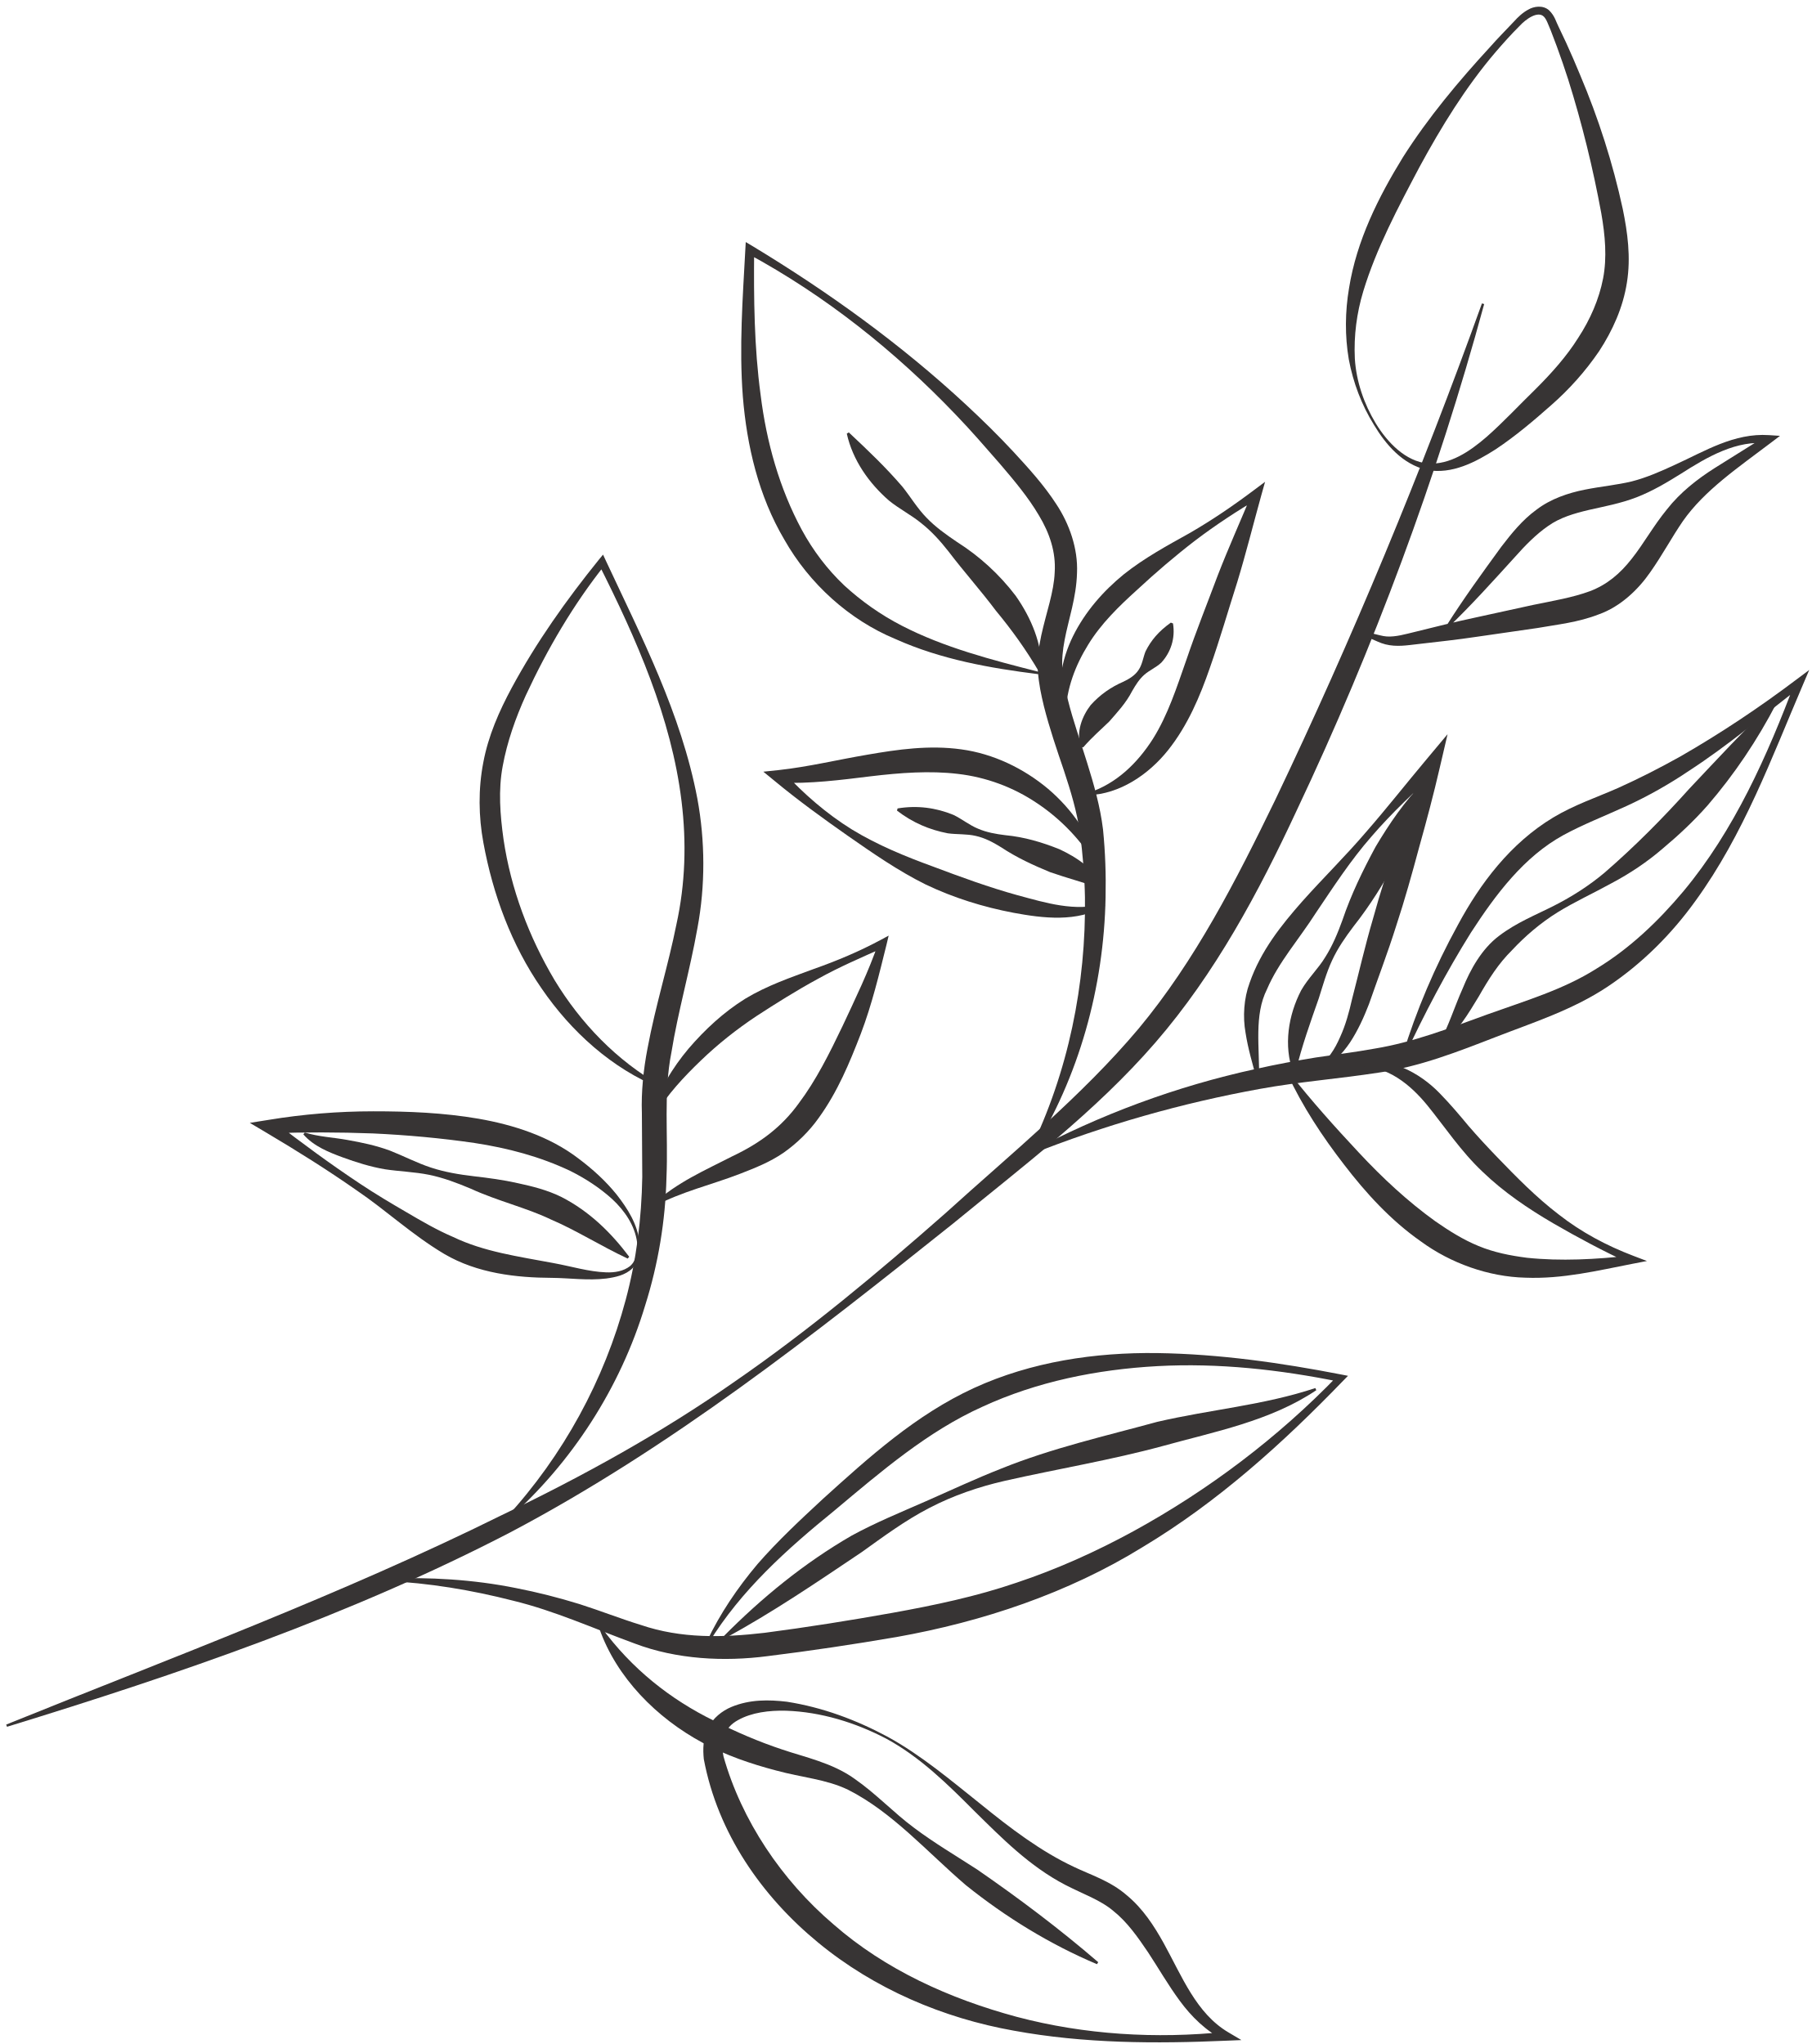
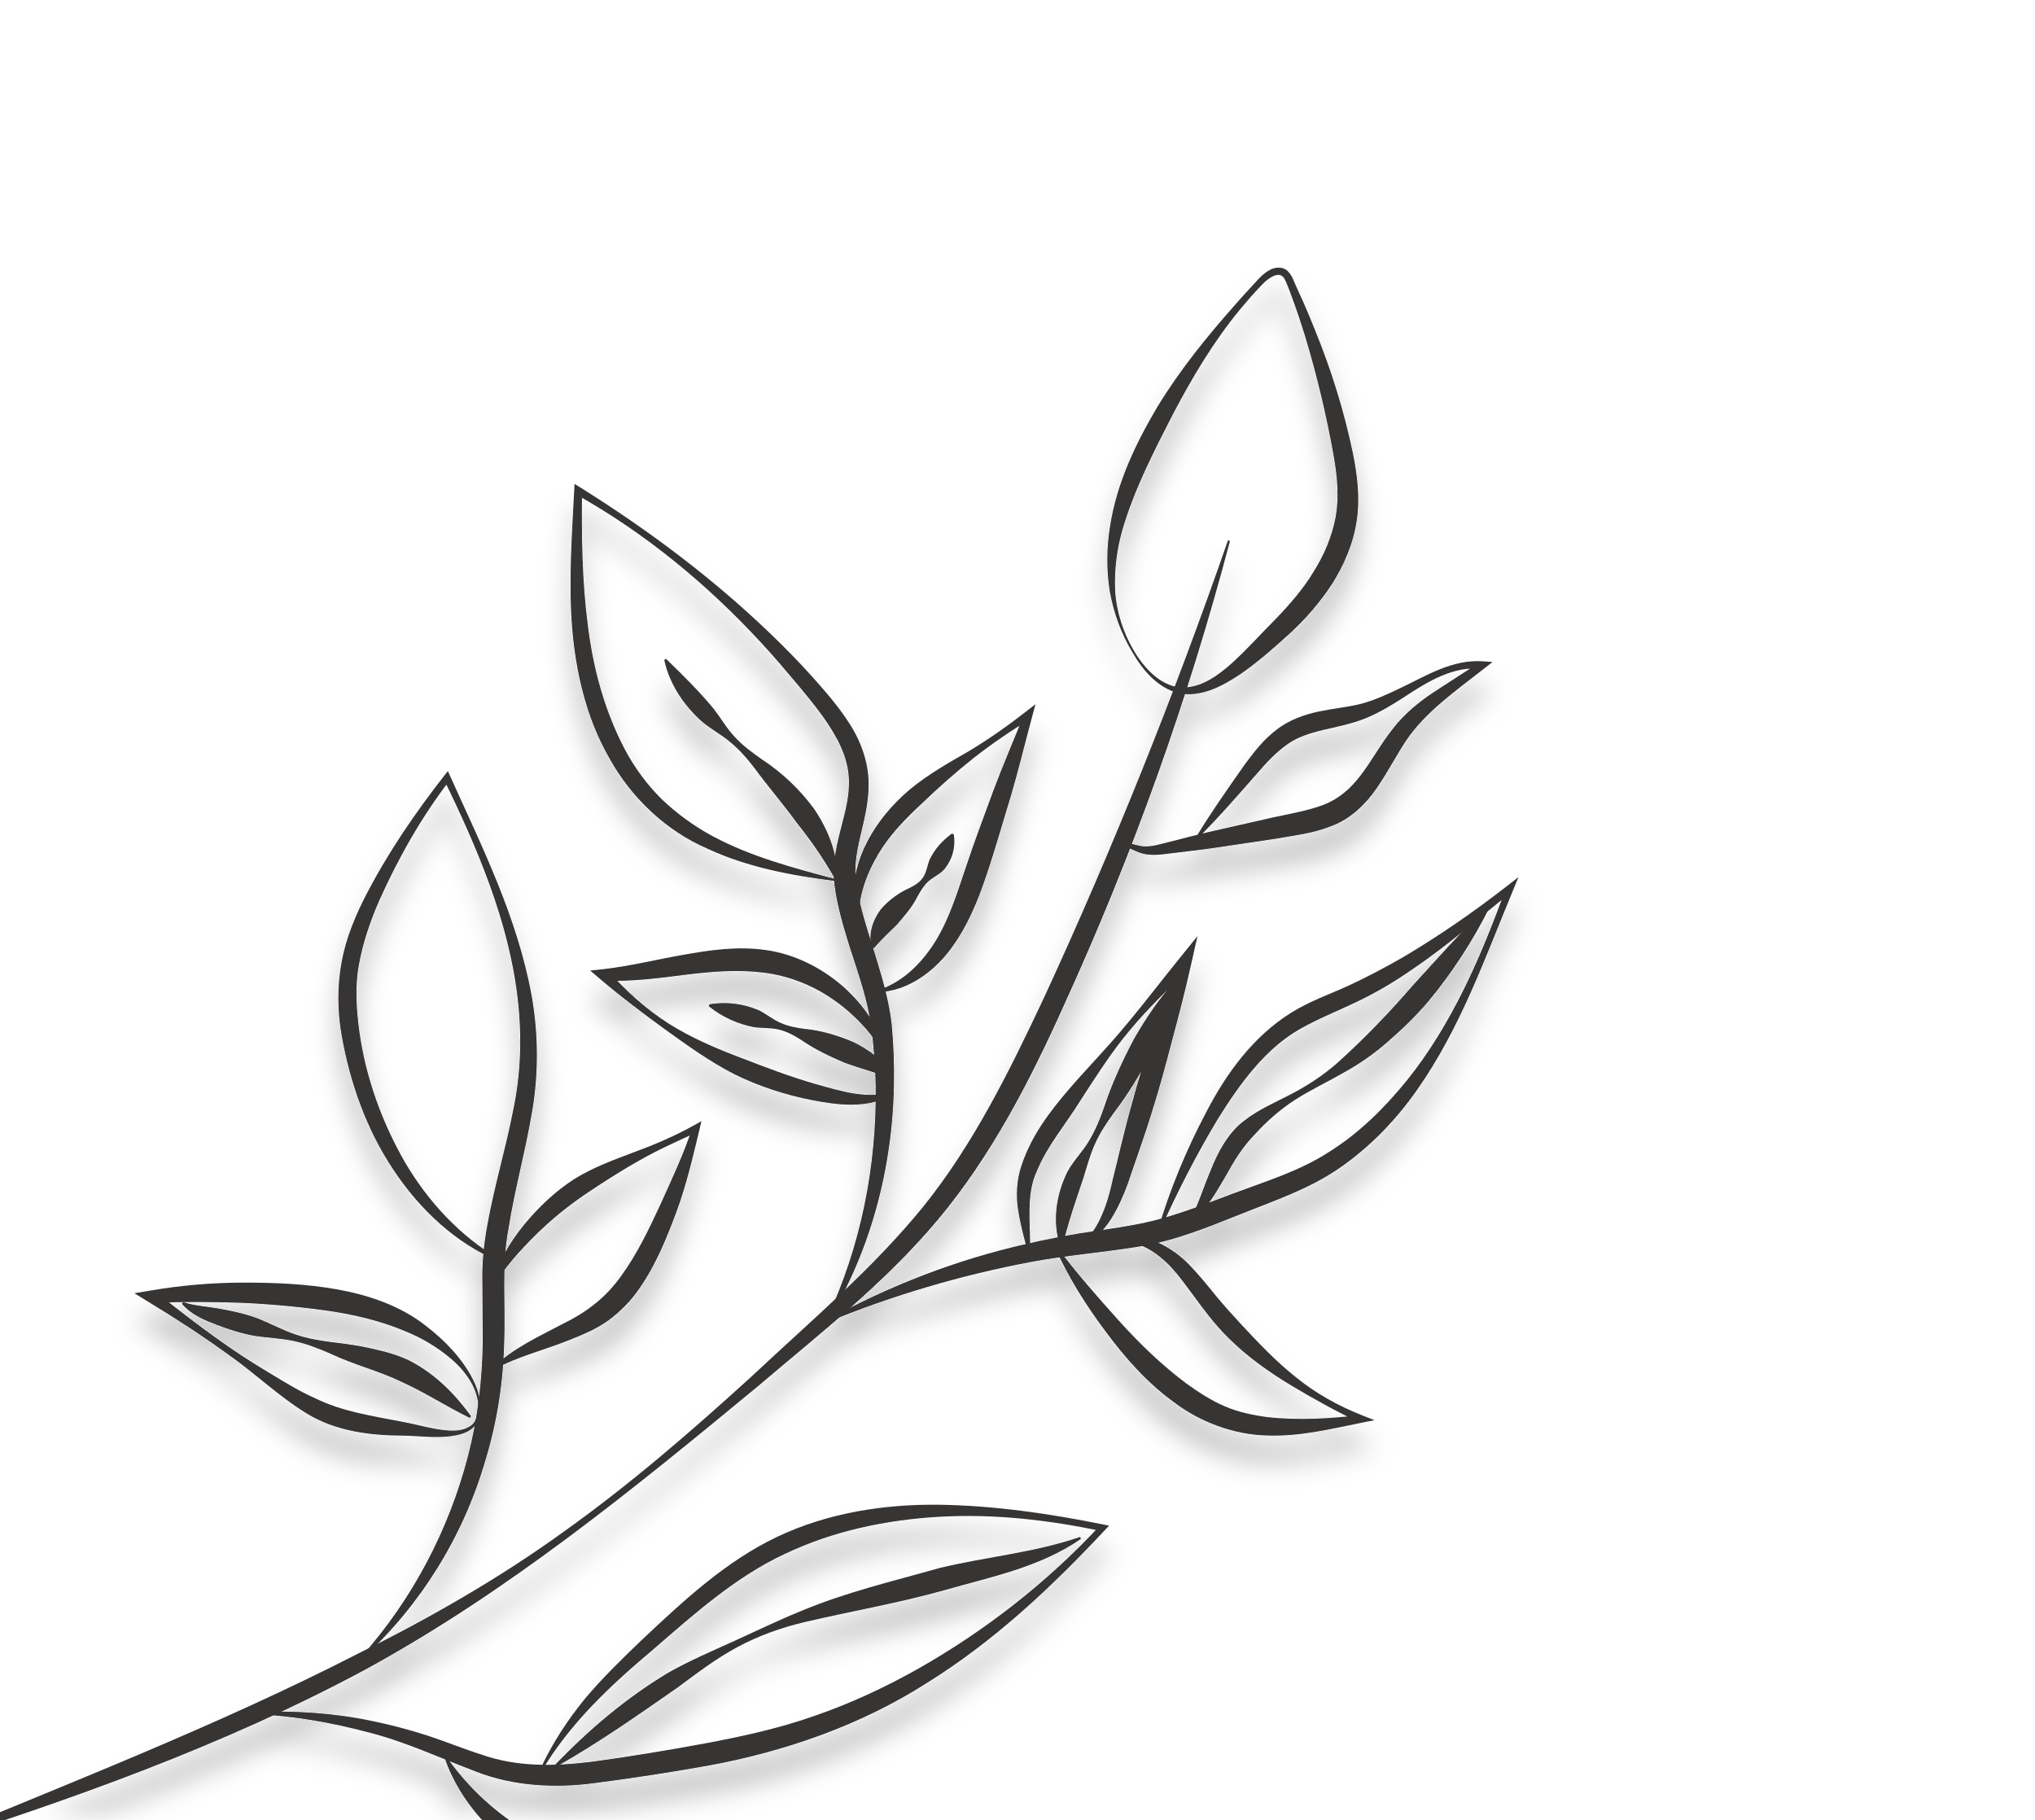
- <svg xmlns="http://www.w3.org/2000/svg" width="210" height="237" viewBox="0 0 210 237" fill="none">
-   <path d="M0.812 200.219C20.718 194.106 40.58 187.323 59.19 177.662C77.773 167.848 94.239 154.841 110.527 141.844C118.57 135.233 126.969 128.939 133.942 120.895C140.913 112.841 145.931 103.432 150.334 93.972C159.28 75.067 166.592 55.396 172.069 35.257L171.811 35.18C164.751 54.801 156.791 74.022 147.83 92.785C143.301 102.103 138.578 111.369 132.014 119.259C125.419 127.097 117.281 133.715 109.566 140.712C101.756 147.586 93.756 154.278 85.186 160.188C76.657 166.167 67.53 171.181 58.177 175.676C39.583 184.884 20.06 192.135 0.719 199.962L0.812 200.219Z" fill="#373434" />
-   <path d="M159.286 49.252C160.656 51.536 162.573 53.816 165.423 54.49C168.34 55.043 171.115 53.558 173.397 52.1C175.714 50.559 177.795 48.787 179.82 46.998C181.908 45.17 183.793 43.072 185.392 40.725C186.94 38.359 188.173 35.662 188.621 32.747C189.09 29.828 188.692 26.935 188.14 24.245C186.982 18.891 185.312 13.698 183.192 8.687C182.675 7.436 182.135 6.182 181.574 4.956L180.704 3.116C180.392 2.519 180.27 1.856 179.6 1.199C178.871 0.547 177.8 0.749 177.189 1.11C176.525 1.463 175.987 1.983 175.534 2.485C174.612 3.472 173.651 4.423 172.755 5.447C169.09 9.433 165.58 13.62 162.646 18.24C159.808 22.86 157.288 27.877 156.403 33.407C155.94 36.136 155.913 38.957 156.374 41.668C156.881 44.362 157.855 46.95 159.286 49.252ZM159.516 49.114C158.133 46.829 157.239 44.228 157.075 41.585C156.946 38.933 157.292 36.293 158.05 33.784C159.574 28.768 162.084 24.069 164.57 19.366C167.099 14.704 169.922 10.099 173.406 6.024C174.28 5.01 175.173 4.008 176.119 3.065C176.95 2.151 178.293 1.263 178.968 1.91C179.288 2.196 179.519 2.908 179.785 3.519L180.494 5.391C180.954 6.658 181.398 7.919 181.803 9.195C183.413 14.305 184.687 19.508 185.645 24.718C186.101 27.31 186.321 29.869 185.858 32.279C185.387 34.702 184.375 37.025 182.987 39.151C181.638 41.309 179.893 43.256 178.043 45.104C176.114 46.981 174.292 48.952 172.33 50.675C170.382 52.352 168.102 53.916 165.537 53.741C162.958 53.489 160.886 51.343 159.516 49.114Z" fill="#373434" />
-   <path d="M167.857 72.792C170.577 70.184 173.085 67.388 175.602 64.62C176.826 63.24 178.089 61.95 179.487 60.985C180.852 60.015 182.468 59.538 184.224 59.123C185.989 58.721 187.886 58.376 189.749 57.658C191.6 56.936 193.257 55.941 194.848 54.952C197.959 52.96 201.366 50.981 204.993 51.415L204.761 50.537L198.785 54.277C196.784 55.55 194.808 57.084 193.26 59.059C191.702 60.957 190.564 63.039 189.189 64.772C187.816 66.536 186.28 67.812 184.322 68.55C182.363 69.275 180.08 69.662 177.761 70.136L170.892 71.638C168.609 72.121 166.329 72.706 164.053 73.264C162.9 73.54 161.836 73.861 160.781 73.8C160.268 73.77 159.71 73.577 159.11 73.45C158.537 73.316 157.763 73.287 157.255 73.733L157.404 73.958C158.424 73.494 159.371 74.41 160.624 74.713C161.908 75.037 163.168 74.82 164.314 74.69C166.646 74.422 168.981 74.171 171.293 73.822L178.25 72.817C180.536 72.41 182.936 72.181 185.361 71.233C187.852 70.354 189.932 68.362 191.314 66.361C192.743 64.34 193.835 62.272 195.098 60.438C197.604 56.843 201.596 54.157 205.31 51.337L206.366 50.535L205.082 50.452C201.042 50.182 197.61 52.337 194.255 53.861C192.565 54.65 190.869 55.39 189.164 55.823C187.449 56.235 185.621 56.397 183.72 56.779C181.843 57.154 179.795 57.829 178.134 59.098C176.467 60.312 175.231 61.874 174.076 63.369C171.861 66.41 169.662 69.429 167.645 72.627L167.857 72.792Z" fill="#373434" />
-   <path d="M120.423 77.897C114.954 76.504 109.461 75.084 104.545 72.544C102.096 71.281 99.852 69.696 97.865 67.867C95.901 66.001 94.252 63.822 92.955 61.43C90.371 56.63 88.862 51.283 88.181 45.771C87.435 40.257 87.378 34.608 87.435 28.967L86.668 29.401C95.668 34.26 103.779 40.726 110.819 48.097C112.582 49.925 114.248 51.855 115.926 53.777C117.581 55.715 119.212 57.654 120.439 59.744C121.703 61.833 122.427 64.037 122.278 66.344C122.19 68.667 121.302 71.008 120.724 73.66C120.433 74.979 120.25 76.398 120.334 77.854C120.437 79.313 120.711 80.574 121.026 81.882C121.678 84.467 122.529 86.933 123.343 89.33C124.143 91.748 124.863 94.132 125.199 96.537C125.53 98.982 125.739 101.526 125.785 104.041C125.923 114.113 123.864 124.292 119.358 133.514L119.595 133.642C125.084 124.906 127.981 114.493 128.177 104.042C128.232 101.416 128.144 98.835 127.882 96.185C127.554 93.495 126.815 90.936 126.043 88.46C125.281 85.986 124.413 83.592 123.82 81.195C123.514 80.018 123.277 78.761 123.175 77.653C123.084 76.546 123.203 75.393 123.429 74.204C123.873 71.833 124.79 69.282 124.864 66.444C124.995 63.583 123.957 60.721 122.485 58.488C121.007 56.203 119.235 54.276 117.489 52.379C115.724 50.476 113.871 48.666 111.98 46.909C104.394 39.867 96.003 33.828 87.184 28.497L86.459 28.067L86.411 28.931C86.109 34.571 85.683 40.249 86.122 45.982C86.586 51.688 87.944 57.518 90.938 62.575C93.824 67.671 98.446 71.87 103.801 74.09C109.096 76.468 114.77 77.464 120.365 78.168L120.423 77.897Z" fill="#373434" />
-   <path d="M123.545 82.816C123.628 79.83 124.695 77.109 126.17 74.73C127.649 72.322 129.693 70.324 131.837 68.388C133.958 66.418 136.227 64.469 138.581 62.661C140.95 60.865 143.44 59.232 145.993 57.73L145.202 57.087C143.866 60.3 142.438 63.474 141.184 66.709C139.969 69.96 138.674 73.179 137.559 76.467C136.42 79.711 135.402 82.915 133.647 85.7C131.899 88.431 129.456 90.88 126.145 91.941L126.184 92.198C129.799 92.083 133.161 89.82 135.424 86.979C137.724 84.086 139.142 80.693 140.277 77.408C141.43 74.135 142.389 70.794 143.445 67.488C144.455 64.174 145.298 60.787 146.227 57.439L146.669 55.866L145.422 56.797C143.028 58.6 140.566 60.278 137.979 61.779C135.353 63.244 132.705 64.671 130.291 66.59C127.924 68.516 125.807 70.921 124.405 73.755C123.018 76.557 122.443 79.876 123.273 82.839L123.545 82.816Z" fill="#373434" />
-   <path d="M127.998 104.796C124.607 105.726 121.289 104.696 117.971 103.801C114.648 102.882 111.433 101.703 108.213 100.492C104.987 99.315 101.741 97.992 98.774 96.181C95.813 94.347 93.169 92.034 90.813 89.488L90.329 90.75C93.928 90.898 97.486 90.436 100.943 90.011C104.392 89.598 107.792 89.345 111.052 89.732C114.294 90.106 117.458 91.258 120.224 93.126C123.016 94.981 125.417 97.492 127.212 100.51L127.457 100.405C126.459 96.966 124.312 93.841 121.495 91.453C118.681 89.099 115.166 87.389 111.436 86.886C107.705 86.369 104.052 86.903 100.57 87.505C97.079 88.096 93.717 88.915 90.287 89.289L88.5 89.477L89.807 90.548C92.551 92.821 95.405 94.885 98.289 96.909C101.187 98.925 104.113 100.968 107.322 102.558C110.548 104.099 113.992 105.171 117.498 105.836C120.885 106.465 124.922 106.983 128.11 105.042L127.998 104.796Z" fill="#373434" />
-   <path d="M98.174 50.278C98.862 53.378 100.767 56.041 103.06 58.038C104.261 59.013 105.662 59.717 106.824 60.676C108.013 61.615 109.014 62.73 109.953 63.923C111.787 66.335 113.737 68.505 115.457 70.806C117.294 73.025 118.935 75.292 120.499 77.962L120.763 77.893C120.873 74.721 119.539 71.616 117.747 69.071C115.852 66.579 113.543 64.482 110.953 62.842C109.691 61.987 108.453 61.112 107.414 60.024C106.363 58.954 105.568 57.62 104.648 56.463C102.72 54.211 100.681 52.27 98.407 50.137L98.174 50.278Z" fill="#373434" />
-   <path d="M135.742 72.192C134.312 73.214 133.436 74.261 132.803 75.543C132.536 76.22 132.43 77.062 132.005 77.676C131.603 78.3 130.953 78.696 130.257 79.035C128.822 79.655 127.556 80.523 126.452 81.75C125.471 83.014 124.711 84.897 125.32 86.609L125.583 86.653C126.704 85.377 127.618 84.62 128.608 83.653C129.494 82.63 130.527 81.55 131.267 80.112C131.669 79.414 132.08 78.757 132.661 78.243C133.231 77.73 134.057 77.386 134.641 76.828C135.718 75.651 136.281 74.04 135.994 72.288L135.742 72.192Z" fill="#373434" />
-   <path d="M103.995 93.991C105.847 95.417 107.795 96.217 109.884 96.622C110.948 96.769 112.089 96.676 113.125 96.924C114.177 97.155 115.127 97.66 116.057 98.234C117.874 99.441 119.801 100.323 121.75 101.127C123.747 101.825 125.592 102.294 127.729 103.056L127.906 102.859C126.874 100.718 124.765 99.376 122.832 98.469C120.819 97.66 118.75 97.044 116.546 96.838C115.45 96.703 114.382 96.514 113.4 96.089C112.402 95.689 111.509 94.947 110.53 94.482C108.523 93.663 106.357 93.353 104.061 93.736L103.995 93.991Z" fill="#373434" />
-   <path d="M162.847 122.465C165.146 117.522 167.67 112.723 170.521 108.156C173.426 103.671 176.703 99.323 181.256 96.83C183.528 95.591 186.031 94.623 188.56 93.464C191.079 92.304 193.498 90.939 195.781 89.397C200.414 86.395 204.571 82.838 208.892 79.538L208.154 78.977C204.889 87.654 201.049 96.288 195.168 103.345C192.229 106.849 188.902 110.011 185.053 112.337C181.271 114.732 176.884 116.028 172.461 117.614C168.041 119.221 163.846 120.85 159.38 121.584C157.145 121.995 154.843 122.271 152.525 122.619C150.199 122.997 147.885 123.431 145.598 123.944C136.41 125.944 127.523 129.237 119.297 133.634L119.412 133.885C128.066 130.441 136.989 127.904 146.053 126.26C150.596 125.431 155.132 125.094 159.851 124.368C164.622 123.686 169.149 121.893 173.426 120.236C177.701 118.571 182.312 117.109 186.37 114.409C190.395 111.724 193.814 108.289 196.576 104.444C202.166 96.742 205.393 87.87 209.049 79.336L209.754 77.683L208.309 78.764C203.967 82.041 199.44 85.06 194.77 87.737C192.421 89.047 190.032 90.269 187.608 91.358C185.189 92.433 182.55 93.301 180.081 94.784C175.113 97.774 171.602 102.44 169.01 107.267C166.365 112.083 164.2 117.14 162.605 122.37L162.847 122.465Z" fill="#373434" />
-   <path d="M157.514 123.626C160.864 123.584 163.479 125.73 165.46 128.139C167.458 130.594 169.388 133.516 171.866 135.847C174.321 138.216 177.158 140.138 180.067 141.836C182.986 143.528 185.933 145.095 188.987 146.504L189.096 145.574C185.029 146.03 180.931 146.248 177.028 145.837C175.085 145.588 173.173 145.207 171.419 144.475C169.647 143.751 168.005 142.718 166.4 141.602C163.204 139.3 160.286 136.592 157.514 133.615C154.746 130.652 152.023 127.617 149.486 124.387L149.256 124.525C151.006 128.282 153.297 131.766 155.837 135.048C158.347 138.322 161.241 141.502 164.736 143.944C168.179 146.47 172.58 148.045 176.854 148.147C181.154 148.318 185.231 147.322 189.247 146.54L190.941 146.213L189.356 145.61C186.279 144.439 183.332 142.872 180.735 140.837C178.113 138.836 175.815 136.489 173.568 134.159C172.436 132.983 171.335 131.8 170.272 130.569C169.235 129.321 168.141 128.021 166.932 126.783C164.585 124.344 160.898 122.355 157.465 123.365L157.514 123.626Z" fill="#373434" />
-   <path d="M167.035 121.206C168.981 119.671 170.233 117.53 171.443 115.54C172.633 113.451 173.719 111.742 175.295 110.176C176.804 108.557 178.602 107.012 180.588 105.778C182.587 104.545 184.737 103.569 186.842 102.406C188.973 101.277 190.988 99.931 192.81 98.355C194.648 96.815 196.406 95.166 197.979 93.378C201.105 89.75 203.745 85.803 205.946 81.57L205.724 81.404C202.177 84.61 199.04 88.094 195.857 91.446C192.759 94.895 189.536 98.146 186.025 101.188C184.245 102.685 182.265 103.95 180.163 105.019C178.06 106.087 175.803 106.977 173.796 108.511C171.771 110.028 170.444 112.468 169.586 114.592C168.617 116.752 167.953 118.975 166.825 121.028L167.035 121.206Z" fill="#373434" />
-   <path d="M145.971 125.08C146.037 121.391 145.377 117.711 146.888 114.708C148.21 111.588 150.624 108.884 152.578 105.817C154.609 102.805 156.593 99.746 158.991 97.009C161.36 94.255 164.02 91.765 166.715 89.334L165.163 88.416C164.035 91.407 163.001 94.431 162.008 97.458C160.997 100.485 160.004 103.512 159.164 106.583C158.265 109.636 157.555 112.753 156.753 115.843C156.408 117.356 156.01 118.85 155.369 120.24C154.765 121.631 153.952 122.966 152.633 123.824L152.749 124.071C154.357 123.573 155.596 122.236 156.515 120.874C157.433 119.476 158.117 117.966 158.711 116.431C159.756 113.422 160.9 110.436 161.854 107.401C162.854 104.375 163.708 101.306 164.536 98.222C165.396 95.153 166.217 92.069 166.933 88.96L167.828 85.125L165.384 88.046C163.028 90.853 160.774 93.728 158.375 96.475C156.006 99.25 153.388 101.81 150.948 104.552C148.553 107.272 146.18 110.226 144.878 113.954C144.203 115.761 144.075 117.911 144.403 119.741C144.69 121.595 145.212 123.35 145.698 125.117L145.971 125.08Z" fill="#373434" />
-   <path d="M150.195 124.326C150.943 121.231 151.921 118.539 152.904 115.732C153.339 114.361 153.781 112.764 154.433 111.369C155.085 109.947 155.976 108.67 156.925 107.412C158.881 104.94 160.503 102.286 161.995 99.56C163.377 96.774 164.585 93.892 165.316 90.745L165.082 90.617C162.829 92.929 161.067 95.513 159.476 98.191C158.004 100.917 156.637 103.725 155.629 106.709C155.094 108.188 154.493 109.634 153.662 110.95C152.86 112.297 151.692 113.369 150.855 114.823C149.362 117.699 148.789 121.222 149.926 124.353L150.195 124.326Z" fill="#373434" />
-   <path d="M82.165 190.492C85.923 184.386 91.197 179.654 96.716 175.168C102.168 170.601 107.569 165.955 113.9 163.11C120.196 160.203 127.159 158.785 134.2 158.401C141.25 158.018 148.374 158.803 155.324 160.221L155.105 159.501C148.16 166.699 140.089 172.783 131.398 177.548C127.046 179.922 122.526 181.954 117.852 183.512C113.188 185.11 108.333 186.13 103.443 187.012C98.564 187.886 93.556 188.682 88.669 189.32C83.757 189.894 78.964 189.998 74.31 188.416C71.956 187.695 69.63 186.772 67.198 185.997C64.764 185.245 62.305 184.619 59.813 184.134C54.834 183.129 49.751 182.85 44.723 183.034L44.729 183.31C49.73 183.537 54.672 184.367 59.481 185.597C64.34 186.78 68.777 188.808 73.597 190.57C78.45 192.411 83.955 192.684 88.974 192.03C94.032 191.405 98.943 190.668 103.946 189.811C113.897 188.042 123.81 184.732 132.458 179.394C141.191 174.156 148.744 167.321 155.722 160.096L156.281 159.525L155.493 159.371C148.484 158.01 141.382 156.996 134.165 156.887C126.976 156.795 119.594 157.877 112.905 160.944C106.179 164.04 100.727 168.981 95.466 173.741C92.85 176.165 90.205 178.623 87.833 181.343C85.507 184.104 83.463 187.11 81.931 190.365L82.165 190.492Z" fill="#373434" />
-   <path d="M127.324 227.514C122.808 223.626 118.145 220.122 113.315 216.785C110.861 215.191 108.306 213.692 105.961 211.923C103.59 210.17 101.597 208.001 99.061 206.24C96.478 204.393 93.348 203.759 90.703 202.859C87.97 201.951 85.336 200.821 82.816 199.538C77.713 197.047 73.227 193.483 69.724 188.695L69.482 188.821C71.48 194.518 76.129 199.207 81.484 202.083C84.175 203.539 87.073 204.525 89.982 205.288C92.952 206.104 95.793 206.297 98.319 207.52C103.459 210.111 107.512 214.761 111.985 218.589C116.601 222.29 121.689 225.425 127.176 227.745L127.324 227.514Z" fill="#373434" />
-   <path d="M102.908 201.376C99.28 199.429 95.384 197.965 91.226 197.314C89.146 197.07 86.943 197.027 84.79 197.922C83.732 198.367 82.66 199.187 82.07 200.383C81.495 201.567 81.484 202.847 81.597 203.967C83.21 212.565 88.335 219.881 94.846 225.235C101.377 230.622 109.371 234.003 117.527 235.452C125.72 236.957 133.98 236.976 142.206 236.616L143.926 236.545L142.405 235.645C138.687 233.441 137.056 229.191 134.899 225.28C133.799 223.312 132.508 221.295 130.61 219.734C128.705 218.08 126.403 217.377 124.523 216.471C120.683 214.675 117.153 211.994 113.719 209.204C110.245 206.439 106.819 203.521 102.908 201.376ZM102.78 201.613C106.68 203.736 109.859 206.872 112.989 210.014C116.141 213.118 119.358 216.391 123.501 218.549C125.572 219.621 127.592 220.301 129.09 221.583C130.66 222.834 131.885 224.563 133.103 226.37C134.294 228.18 135.416 230.14 136.766 231.975C138.114 233.82 139.832 235.503 141.928 236.568L142.128 235.586C134.015 236.427 125.723 235.928 117.888 233.854C110.087 231.754 102.622 228.375 96.627 223.123C90.611 217.998 85.969 211.054 83.88 203.658C83.525 201.855 83.925 200.337 85.557 199.448C87.134 198.562 89.165 198.303 91.146 198.357C95.151 198.493 99.175 199.72 102.78 201.613Z" fill="#373434" />
-   <path d="M84.024 189.975C89.603 186.941 94.753 183.43 99.905 179.967C102.44 178.153 104.963 176.279 107.741 174.846C110.51 173.404 113.475 172.391 116.511 171.697C122.574 170.324 128.781 169.304 134.859 167.651C140.727 166.02 147.27 164.782 152.607 161.194L152.495 160.944C146.492 162.941 140.408 163.413 134.154 164.865C128.128 166.515 121.985 167.897 116.07 170.286C113.116 171.447 110.245 172.793 107.36 174.062C104.476 175.328 101.515 176.536 98.725 178.06C93.227 181.241 88.317 185.258 83.86 189.762L84.024 189.975Z" fill="#373434" />
-   <path d="M76.658 125.911C71.477 122.974 67.313 118.615 64.294 113.64C61.317 108.629 59.228 103.072 58.377 97.319C57.978 94.46 57.758 91.606 58.283 88.82C58.796 86.023 59.761 83.278 60.97 80.607C63.449 75.268 66.47 70.096 70.161 65.458L69.398 65.373C73.797 74.098 77.838 83.252 79.013 92.88C79.602 97.679 79.46 102.462 78.423 107.175C77.484 111.898 75.993 116.599 75.073 121.549C74.597 124.001 74.33 126.622 74.417 129.057L74.462 136.466C74.384 141.247 73.794 146.052 72.545 150.702C70.064 160.003 65.318 168.75 58.678 175.987L58.864 176.186C66.253 169.654 71.909 160.962 74.8 151.354C76.312 146.567 77.146 141.554 77.269 136.514C77.482 131.616 76.91 126.694 77.841 122.027C78.603 117.29 79.983 112.55 80.855 107.627C81.782 102.698 81.76 97.509 80.847 92.591C78.965 82.695 74.362 73.846 70.219 64.963L69.915 64.309L69.442 64.879C65.677 69.541 62.182 74.454 59.31 79.783C57.877 82.453 56.611 85.305 56.033 88.403C55.436 91.484 55.483 94.679 56.04 97.699C57.141 103.714 59.303 109.58 62.79 114.611C66.227 119.634 70.946 123.89 76.538 126.163L76.658 125.911Z" fill="#373434" />
-   <path d="M74.127 144.015C73.917 141.947 72.763 140.142 71.511 138.534C70.224 136.929 68.687 135.54 67.011 134.288C63.66 131.741 59.529 130.425 55.484 129.715C51.408 129.015 47.352 128.854 43.284 128.855C39.219 128.856 35.156 129.187 31.16 129.844L28.963 130.195L30.788 131.277C34.372 133.398 37.9 135.61 41.308 137.992C44.767 140.333 47.781 143.184 51.518 145.401C55.349 147.651 59.868 148.148 63.985 148.167C66.002 148.181 68.146 148.502 70.292 148.242C71.346 148.092 72.492 147.867 73.313 147.066C74.127 146.248 74.242 145.05 74.127 144.015ZM73.861 144.043C73.934 145.042 73.801 146.148 73.051 146.799C72.288 147.404 71.255 147.57 70.255 147.527C68.237 147.451 66.282 146.84 64.158 146.451C60.047 145.678 56.111 145.143 52.526 143.423C50.691 142.639 48.91 141.607 47.112 140.549C45.316 139.505 43.52 138.437 41.79 137.284C38.325 134.989 34.974 132.516 31.673 129.966L31.314 131.405C35.303 131.264 39.275 131.273 43.238 131.421C47.182 131.604 51.159 131.964 55.02 132.529C58.877 133.118 62.609 134.104 66.107 135.764C67.856 136.635 69.521 137.715 70.973 139.031C72.403 140.364 73.6 142.073 73.861 144.043Z" fill="#373434" />
-   <path d="M75.909 129.305C77.393 126.886 79.288 124.855 81.272 122.951C83.26 121.038 85.427 119.329 87.688 117.824C89.948 116.353 92.356 114.838 94.837 113.492C97.311 112.115 99.92 110.998 102.52 109.842L101.857 109.281C100.713 112.63 99.159 115.803 97.68 118.977C96.169 122.132 94.605 125.277 92.606 127.929C90.634 130.661 88.141 132.538 84.927 134.057C81.838 135.652 78.41 137.111 75.755 139.618L75.919 139.831C79.039 138.163 82.46 137.393 85.814 136.094C87.488 135.442 89.226 134.768 90.845 133.657C92.422 132.546 93.811 131.179 94.905 129.641C97.124 126.577 98.505 123.203 99.795 119.875C101.076 116.514 101.915 113.007 102.775 109.548L103.028 108.485L102.098 108.985C99.62 110.321 97.004 111.413 94.328 112.358C91.648 113.349 88.92 114.277 86.391 115.806C83.883 117.372 81.722 119.38 79.825 121.592C77.968 123.809 76.37 126.371 75.662 129.196L75.909 129.305Z" fill="#373434" />
-   <path d="M35.171 131.534C36.382 132.925 38.175 133.619 39.72 134.193C41.318 134.778 42.947 135.289 44.627 135.576C46.311 135.83 48.058 135.878 49.731 136.215C51.394 136.554 52.989 137.159 54.572 137.824C57.71 139.267 61.052 140.04 63.862 141.394C66.78 142.637 69.599 144.441 72.771 145.931L72.949 145.721C70.857 142.937 68.336 140.453 65.093 138.791C63.452 137.979 61.697 137.546 60.014 137.184C58.326 136.804 56.658 136.583 54.945 136.386C53.249 136.186 51.568 135.909 49.953 135.376C48.337 134.846 46.804 134.039 45.212 133.414C43.618 132.823 41.953 132.473 40.278 132.177C38.568 131.865 36.97 131.817 35.331 131.312L35.171 131.534Z" fill="#373434" />
+ <svg xmlns="http://www.w3.org/2000/svg" width="312" height="279" viewBox="0 0 312 279" fill="none">
+   <g filter="url(#filter0_d_107_4)">
+     <path d="M-12.443 283.367C10.922 275.938 34.237 267.698 56.08 255.959C77.893 244.034 97.221 228.231 116.339 212.439C125.78 204.406 135.639 196.76 143.824 186.986C152.006 177.2 157.896 165.768 163.064 154.273C173.565 131.304 182.148 107.403 188.577 82.933L188.274 82.84C179.987 106.68 170.643 130.034 160.125 152.832C154.809 164.152 149.266 175.411 141.56 184.998C133.82 194.521 124.267 202.563 115.211 211.063C106.043 219.416 96.654 227.547 86.594 234.727C76.582 241.992 65.87 248.084 54.891 253.546C33.066 264.734 10.15 273.544 -12.553 283.053L-12.443 283.367Z" fill="#373434" />
+     <path d="M173.572 99.938C175.18 102.712 177.43 105.484 180.775 106.302C184.2 106.974 187.457 105.17 190.135 103.399C192.855 101.526 195.297 99.373 197.674 97.199C200.126 94.978 202.338 92.43 204.215 89.577C206.032 86.703 207.48 83.425 208.005 79.883C208.556 76.337 208.088 72.822 207.441 69.553C206.081 63.049 204.121 56.739 201.632 50.651C201.026 49.131 200.392 47.607 199.733 46.117L198.712 43.881C198.346 43.156 198.203 42.351 197.416 41.552C196.56 40.761 195.303 41.006 194.586 41.444C193.807 41.873 193.176 42.505 192.643 43.115C191.561 44.314 190.433 45.469 189.381 46.714C185.079 51.557 180.96 56.644 177.516 62.258C174.184 67.871 171.227 73.967 170.188 80.685C169.645 84.002 169.613 87.429 170.154 90.723C170.749 93.996 171.892 97.141 173.572 99.938ZM173.842 99.771C172.219 96.994 171.17 93.834 170.977 90.622C170.826 87.4 171.231 84.192 172.121 81.144C173.91 75.05 176.856 69.34 179.775 63.626C182.743 57.961 186.056 52.366 190.145 47.414C191.172 46.182 192.22 44.966 193.331 43.82C194.305 42.709 195.882 41.63 196.674 42.416C197.051 42.764 197.322 43.628 197.633 44.371L198.466 46.646C199.006 48.185 199.527 49.717 200.002 51.268C201.892 57.477 203.388 63.798 204.511 70.129C205.048 73.278 205.306 76.387 204.762 79.315C204.209 82.259 203.021 85.082 201.391 87.665C199.808 90.287 197.76 92.653 195.589 94.898C193.325 97.179 191.186 99.573 188.883 101.667C186.596 103.705 183.92 105.605 180.909 105.392C177.882 105.086 175.45 102.479 173.842 99.771Z" fill="#373434" />
+     <path d="M183.632 128.539C186.825 125.371 189.769 121.974 192.724 118.611C194.161 116.934 195.643 115.366 197.284 114.193C198.886 113.015 200.782 112.436 202.844 111.931C204.916 111.443 207.143 111.023 209.33 110.151C211.501 109.274 213.446 108.066 215.314 106.864C218.965 104.443 222.965 102.039 227.223 102.566L226.951 101.499L219.936 106.044C217.587 107.59 215.267 109.454 213.45 111.853C211.622 114.159 210.286 116.689 208.672 118.795C207.061 120.938 205.258 122.488 202.959 123.385C200.66 124.266 197.98 124.736 195.258 125.312L187.195 127.138C184.515 127.724 181.839 128.435 179.167 129.113C177.814 129.448 176.565 129.839 175.326 129.764C174.725 129.728 174.07 129.493 173.365 129.339C172.693 129.176 171.784 129.141 171.189 129.683L171.363 129.956C172.56 129.392 173.672 130.506 175.142 130.873C176.649 131.267 178.129 131.004 179.474 130.846C182.211 130.52 184.952 130.215 187.666 129.79L195.831 128.57C198.514 128.075 201.332 127.798 204.179 126.645C207.102 125.577 209.544 123.157 211.166 120.726C212.843 118.27 214.125 115.757 215.607 113.529C218.549 109.161 223.235 105.897 227.594 102.471L228.834 101.497L227.327 101.396C222.584 101.067 218.556 103.686 214.618 105.537C212.635 106.496 210.644 107.396 208.642 107.922C206.629 108.422 204.484 108.619 202.252 109.083C200.049 109.54 197.645 110.36 195.696 111.901C193.739 113.376 192.288 115.274 190.932 117.09C188.332 120.785 185.751 124.453 183.384 128.338L183.632 128.539Z" fill="#373434" />
+     <path d="M127.955 134.742C121.535 133.05 115.088 131.325 109.318 128.239C106.443 126.703 103.809 124.777 101.477 122.556C99.171 120.289 97.236 117.641 95.714 114.735C92.68 108.903 90.909 102.405 90.109 95.708C89.234 89.009 89.167 82.145 89.234 75.291L88.334 75.819C98.898 81.723 108.418 89.579 116.682 98.535C118.751 100.756 120.707 103.101 122.676 105.435C124.619 107.791 126.534 110.147 127.973 112.686C129.457 115.223 130.308 117.901 130.132 120.705C130.03 123.527 128.987 126.371 128.308 129.594C127.966 131.197 127.752 132.921 127.85 134.69C127.972 136.463 128.293 137.995 128.663 139.584C129.428 142.725 130.427 145.722 131.382 148.633C132.321 151.572 133.167 154.468 133.561 157.39C133.95 160.361 134.195 163.452 134.249 166.507C134.411 178.745 131.994 191.113 126.705 202.318L126.984 202.473C133.426 191.859 136.826 179.207 137.057 166.509C137.121 163.318 137.018 160.182 136.71 156.962C136.326 153.694 135.457 150.584 134.551 147.576C133.657 144.57 132.638 141.661 131.942 138.75C131.583 137.319 131.305 135.792 131.186 134.446C131.079 133.101 131.218 131.7 131.483 130.256C132.004 127.374 133.081 124.274 133.167 120.826C133.321 117.351 132.103 113.873 130.376 111.16C128.641 108.384 126.561 106.042 124.511 103.737C122.439 101.425 120.264 99.226 118.044 97.091C109.14 88.534 99.291 81.197 88.94 74.721L88.088 74.198L88.032 75.247C87.677 82.1 87.177 88.999 87.693 95.965C88.238 102.898 89.832 109.981 93.346 116.125C96.734 122.318 102.159 127.419 108.444 130.116C114.66 133.006 121.319 134.216 127.887 135.071L127.955 134.742Z" fill="#373434" />
+     <path d="M131.619 140.718C131.718 137.09 132.97 133.785 134.701 130.894C136.437 127.968 138.836 125.541 141.352 123.189C143.843 120.796 146.505 118.427 149.268 116.23C152.05 114.048 154.972 112.063 157.969 110.238L157.04 109.457C155.472 113.362 153.796 117.217 152.324 121.148C150.898 125.098 149.378 129.009 148.069 133.005C146.732 136.947 145.537 140.839 143.477 144.223C141.425 147.542 138.558 150.517 134.672 151.805L134.718 152.118C138.961 151.978 142.907 149.228 145.563 145.777C148.263 142.262 149.928 138.14 151.26 134.148C152.613 130.171 153.739 126.112 154.978 122.094C156.163 118.069 157.153 113.953 158.243 109.885L158.762 107.974L157.298 109.106C154.488 111.296 151.599 113.335 148.562 115.158C145.48 116.938 142.371 118.673 139.538 121.004C136.76 123.344 134.275 126.266 132.629 129.71C131.001 133.114 130.326 137.147 131.3 140.747L131.619 140.718Z" fill="#373434" />
+     <path d="M136.847 167.425C132.866 168.555 128.972 167.303 125.076 166.217C121.177 165.1 117.403 163.667 113.623 162.196C109.837 160.766 106.027 159.158 102.543 156.958C99.068 154.729 95.965 151.918 93.2 148.825L92.631 150.359C96.856 150.539 101.032 149.977 105.09 149.46C109.139 148.959 113.129 148.651 116.956 149.121C120.76 149.576 124.475 150.976 127.721 153.245C130.998 155.499 133.817 158.55 135.924 162.217L136.212 162.089C135.04 157.912 132.52 154.115 129.214 151.213C125.911 148.353 121.784 146.275 117.406 145.664C113.026 145.036 108.739 145.685 104.652 146.416C100.555 147.134 96.608 148.129 92.582 148.584L90.485 148.812L92.018 150.114C95.239 152.875 98.589 155.383 101.974 157.842C105.377 160.291 108.81 162.774 112.577 164.706C116.364 166.578 120.406 167.88 124.522 168.689C128.497 169.453 133.236 170.083 136.978 167.724L136.847 167.425Z" fill="#373434" />
+     <path d="M101.839 101.185C102.648 104.951 104.883 108.187 107.575 110.612C108.984 111.797 110.629 112.652 111.993 113.818C113.388 114.96 114.563 116.313 115.666 117.764C117.819 120.695 120.107 123.331 122.126 126.127C124.283 128.823 126.208 131.577 128.044 134.821L128.354 134.738C128.483 130.883 126.917 127.111 124.814 124.018C122.59 120.99 119.879 118.442 116.839 116.45C115.358 115.411 113.905 114.348 112.685 113.026C111.451 111.726 110.519 110.105 109.438 108.699C107.176 105.963 104.782 103.605 102.113 101.013L101.839 101.185Z" fill="#373434" />
+     <path d="M145.936 127.81C144.258 129.052 143.23 130.325 142.487 131.883C142.174 132.705 142.049 133.727 141.55 134.474C141.078 135.232 140.315 135.713 139.498 136.124C137.814 136.878 136.328 137.933 135.032 139.424C133.881 140.96 132.988 143.248 133.703 145.328L134.011 145.38C135.328 143.831 136.4 142.911 137.563 141.735C138.603 140.493 139.815 139.18 140.683 137.434C141.156 136.585 141.638 135.787 142.32 135.162C142.989 134.54 143.959 134.121 144.644 133.443C145.908 132.014 146.569 130.056 146.232 127.927L145.936 127.81Z" fill="#373434" />
+     <path d="M108.672 154.297C110.845 156.029 113.133 157.001 115.584 157.493C116.833 157.672 118.173 157.559 119.389 157.861C120.624 158.141 121.738 158.755 122.83 159.453C124.963 160.919 127.226 161.991 129.512 162.967C131.856 163.815 134.022 164.385 136.531 165.311L136.738 165.072C135.527 162.47 133.052 160.84 130.782 159.738C128.42 158.755 125.991 158.006 123.404 157.755C122.117 157.591 120.864 157.362 119.712 156.846C118.54 156.36 117.492 155.458 116.343 154.893C113.987 153.899 111.444 153.522 108.749 153.986L108.672 154.297Z" fill="#373434" />
+     <path d="M177.752 188.893C180.45 182.888 183.413 177.056 186.76 171.507C190.17 166.058 194.016 160.775 199.36 157.746C202.027 156.241 204.964 155.064 207.933 153.656C210.89 152.247 213.729 150.589 216.409 148.714C221.848 145.067 226.726 140.745 231.799 136.736L230.932 136.055C227.1 146.597 222.593 157.087 215.69 165.661C212.24 169.92 208.335 173.762 203.816 176.587C199.378 179.498 194.229 181.072 189.036 182.999C183.848 184.952 178.924 186.93 173.683 187.823C171.059 188.322 168.357 188.657 165.636 189.081C162.905 189.54 160.19 190.067 157.506 190.69C146.721 193.121 136.288 197.121 126.634 202.464L126.769 202.768C136.926 198.584 147.4 195.502 158.039 193.504C163.371 192.497 168.696 192.088 174.235 191.205C179.835 190.377 185.149 188.199 190.17 186.185C195.188 184.162 200.599 182.386 205.362 179.105C210.087 175.842 214.1 171.669 217.342 166.997C223.904 157.639 227.692 146.859 231.983 136.49L232.81 134.482L231.115 135.796C226.018 139.777 220.704 143.446 215.223 146.699C212.465 148.289 209.661 149.775 206.816 151.097C203.976 152.404 200.879 153.459 197.981 155.261C192.15 158.893 188.028 164.562 184.986 170.427C181.881 176.279 179.34 182.423 177.468 188.778L177.752 188.893Z" fill="#373434" />
+     <path d="M171.492 190.304C175.424 190.253 178.494 192.86 180.819 195.787C183.164 198.77 185.43 202.32 188.338 205.152C191.22 208.031 194.55 210.366 197.964 212.429C201.391 214.485 204.85 216.389 208.435 218.101L208.562 216.971C203.789 217.525 198.978 217.79 194.398 217.29C192.116 216.988 189.872 216.526 187.813 215.636C185.733 214.756 183.807 213.501 181.922 212.145C178.171 209.348 174.746 206.057 171.492 202.44C168.243 198.84 165.047 195.153 162.069 191.229L161.799 191.396C163.854 195.961 166.542 200.195 169.523 204.181C172.47 208.159 175.866 212.024 179.969 214.991C184.011 218.06 189.176 219.973 194.194 220.098C199.24 220.305 204.025 219.096 208.74 218.144L210.728 217.748L208.868 217.015C205.256 215.593 201.797 213.689 198.749 211.216C195.671 208.785 192.973 205.933 190.336 203.102C189.007 201.672 187.716 200.236 186.468 198.74C185.25 197.223 183.966 195.643 182.547 194.139C179.792 191.176 175.464 188.759 171.435 189.986L171.492 190.304Z" fill="#373434" />
+     <path d="M182.668 187.364C184.952 185.499 186.421 182.897 187.842 180.479C189.238 177.941 190.513 175.865 192.363 173.962C194.135 171.995 196.245 170.117 198.576 168.618C200.922 167.12 203.446 165.934 205.917 164.521C208.419 163.149 210.783 161.514 212.923 159.599C215.08 157.728 217.143 155.724 218.989 153.552C222.659 149.144 225.758 144.348 228.341 139.205L228.081 139.003C223.917 142.899 220.235 147.132 216.499 151.205C212.863 155.395 209.079 159.346 204.958 163.041C202.868 164.86 200.544 166.397 198.077 167.695C195.609 168.993 192.959 170.075 190.604 171.939C188.227 173.782 186.669 176.747 185.662 179.328C184.525 181.952 183.745 184.652 182.422 187.147L182.668 187.364Z" fill="#373434" />
+     <path d="M157.943 192.07C158.02 187.588 157.246 183.117 159.019 179.469C160.571 175.678 163.404 172.392 165.698 168.666C168.082 165.006 170.411 161.289 173.225 157.964C176.007 154.617 179.128 151.592 182.292 148.639L180.47 147.523C179.146 151.157 177.933 154.831 176.767 158.509C175.58 162.187 174.414 165.864 173.428 169.596C172.373 173.306 171.54 177.093 170.599 180.848C170.193 182.685 169.727 184.501 168.974 186.19C168.266 187.88 167.311 189.502 165.763 190.544L165.898 190.844C167.786 190.24 169.24 188.615 170.319 186.961C171.396 185.261 172.2 183.427 172.897 181.561C174.124 177.905 175.467 174.278 176.586 170.59C177.76 166.914 178.762 163.184 179.734 159.438C180.743 155.709 181.708 151.962 182.548 148.184L183.598 143.524L180.73 147.073C177.964 150.483 175.318 153.978 172.502 157.315C169.722 160.687 166.649 163.797 163.785 167.128C160.974 170.433 158.188 174.023 156.66 178.553C155.868 180.747 155.718 183.36 156.103 185.583C156.439 187.837 157.052 189.969 157.622 192.115L157.943 192.07Z" fill="#373434" />
+     <path d="M162.901 191.154C163.779 187.394 164.927 184.123 166.081 180.712C166.591 179.047 167.11 177.106 167.875 175.411C168.641 173.684 169.686 172.132 170.8 170.603C173.097 167.6 175 164.375 176.752 161.063C178.374 157.678 179.792 154.177 180.65 150.352L180.376 150.197C177.73 153.006 175.663 156.145 173.795 159.4C172.068 162.712 170.462 166.124 169.279 169.749C168.652 171.546 167.946 173.303 166.97 174.902C166.029 176.538 164.658 177.841 163.676 179.608C161.924 183.102 161.251 187.383 162.585 191.187L162.901 191.154Z" fill="#373434" />
+     <path d="M83.048 271.548C87.46 264.128 93.65 258.38 100.128 252.928C106.527 247.379 112.867 241.735 120.299 238.278C127.688 234.746 135.862 233.023 144.126 232.556C152.402 232.09 160.763 233.045 168.922 234.768L168.664 233.893C160.513 242.639 151.039 250.031 140.838 255.82C135.729 258.705 130.424 261.174 124.937 263.067C119.463 265.008 113.764 266.247 108.024 267.32C102.297 268.382 96.419 269.348 90.683 270.124C84.917 270.821 79.291 270.948 73.828 269.025C71.065 268.15 68.335 267.027 65.481 266.086C62.623 265.172 59.737 264.411 56.812 263.823C50.967 262.601 45.001 262.262 39.099 262.485L39.106 262.821C44.977 263.097 50.778 264.106 56.422 265.6C62.126 267.038 67.333 269.502 72.991 271.642C78.687 273.88 85.149 274.211 91.04 273.416C96.978 272.657 102.742 271.761 108.614 270.72C120.295 268.571 131.931 264.549 142.082 258.063C152.332 251.699 161.198 243.394 169.389 234.616L170.045 233.921L169.12 233.735C160.892 232.081 152.556 230.849 144.085 230.716C135.646 230.605 126.982 231.919 119.131 235.646C111.236 239.407 104.836 245.411 98.66 251.194C95.59 254.14 92.485 257.127 89.701 260.432C86.971 263.786 84.571 267.439 82.774 271.393L83.048 271.548Z" fill="#373434" />
+     <path d="M136.055 316.529C130.755 311.805 125.281 307.548 119.612 303.494C116.732 301.557 113.732 299.736 110.98 297.586C108.197 295.457 105.857 292.822 102.88 290.681C99.849 288.438 96.174 287.668 93.07 286.574C89.862 285.47 86.771 284.098 83.812 282.538C77.822 279.512 72.557 275.181 68.445 269.364L68.161 269.517C70.506 276.44 75.963 282.136 82.249 285.63C85.407 287.4 88.809 288.598 92.224 289.525C95.71 290.516 99.045 290.751 102.01 292.237C108.043 295.385 112.8 301.035 118.05 305.686C123.468 310.183 129.441 313.992 135.882 316.81L136.055 316.529Z" fill="#373434" />
+     <path d="M107.397 284.771C103.137 282.406 98.564 280.627 93.684 279.836C91.242 279.54 88.656 279.487 86.129 280.575C84.888 281.115 83.63 282.112 82.937 283.565C82.261 285.004 82.249 286.559 82.382 287.92C84.275 298.367 90.291 307.256 97.933 313.761C105.599 320.307 114.982 324.414 124.556 326.175C134.173 328.004 143.868 328.026 153.524 327.59L155.542 327.503L153.758 326.409C149.393 323.731 147.479 318.568 144.947 313.815C143.655 311.425 142.14 308.974 139.913 307.077C137.676 305.068 134.974 304.214 132.768 303.113C128.261 300.93 124.117 297.673 120.086 294.283C116.008 290.924 111.987 287.378 107.397 284.771ZM107.246 285.059C111.824 287.64 115.555 291.449 119.229 295.267C122.929 299.039 126.705 303.016 131.568 305.637C133.999 306.94 136.37 307.767 138.128 309.324C139.971 310.843 141.409 312.945 142.839 315.14C144.236 317.339 145.553 319.72 147.138 321.95C148.721 324.192 150.737 326.236 153.197 327.53L153.432 326.338C143.909 327.359 134.177 326.753 124.979 324.233C115.823 321.681 107.061 317.576 100.024 311.195C92.962 304.968 87.513 296.531 85.061 287.545C84.644 285.354 85.114 283.51 87.03 282.43C88.881 281.353 91.265 281.038 93.59 281.103C98.291 281.269 103.014 282.76 107.246 285.059Z" fill="#373434" />
+     <path d="M85.231 270.919C91.779 267.233 97.823 262.967 103.872 258.759C106.847 256.555 109.809 254.279 113.069 252.537C116.32 250.786 119.799 249.554 123.363 248.711C130.479 247.043 137.766 245.804 144.9 243.795C151.787 241.813 159.468 240.309 165.732 235.95L165.601 235.646C158.555 238.072 151.413 238.646 144.072 240.41C136.999 242.415 129.789 244.094 122.846 246.997C119.378 248.408 116.008 250.043 112.622 251.585C109.237 253.123 105.762 254.591 102.486 256.442C96.033 260.307 90.27 265.188 85.038 270.66L85.231 270.919Z" fill="#373434" />
+     <path d="M76.584 193.08C70.503 189.512 65.615 184.216 62.071 178.17C58.577 172.082 56.126 165.33 55.126 158.341C54.657 154.867 54.399 151.398 55.016 148.014C55.618 144.615 56.75 141.28 58.17 138.035C61.08 131.548 64.626 125.264 68.958 119.629L68.062 119.525C73.226 130.126 77.969 141.249 79.348 152.947C80.04 158.778 79.873 164.589 78.656 170.315C77.553 176.054 75.804 181.766 74.724 187.78C74.166 190.76 73.851 193.944 73.954 196.903L74.007 205.904C73.915 211.714 73.222 217.552 71.756 223.202C68.844 234.503 63.273 245.131 55.479 253.924L55.698 254.166C64.371 246.229 71.01 235.668 74.403 223.994C76.178 218.178 77.157 212.087 77.302 205.964C77.551 200.012 76.879 194.031 77.973 188.361C78.867 182.605 80.487 176.846 81.511 170.865C82.599 164.876 82.573 158.571 81.501 152.595C79.292 140.572 73.889 129.821 69.026 119.027L68.67 118.233L68.114 118.925C63.694 124.589 59.593 130.559 56.221 137.033C54.539 140.277 53.054 143.744 52.375 147.507C51.674 151.251 51.73 155.132 52.383 158.802C53.676 166.111 56.213 173.238 60.306 179.35C64.34 185.453 69.879 190.624 76.443 193.386L76.584 193.08Z" fill="#373434" />
+     <path d="M73.613 215.077C73.367 212.564 72.013 210.371 70.543 208.418C69.032 206.467 67.228 204.78 65.261 203.259C61.327 200.164 56.479 198.564 51.731 197.702C46.946 196.851 42.185 196.656 37.41 196.657C32.639 196.658 27.87 197.061 23.179 197.858L20.601 198.286L22.743 199.6C26.95 202.177 31.09 204.864 35.091 207.759C39.15 210.603 42.688 214.067 47.075 216.761C51.572 219.495 56.877 220.098 61.709 220.122C64.076 220.139 66.593 220.529 69.112 220.213C70.349 220.031 71.695 219.757 72.658 218.784C73.613 217.79 73.748 216.335 73.613 215.077ZM73.301 215.111C73.386 216.325 73.23 217.669 72.351 218.46C71.455 219.194 70.243 219.396 69.069 219.344C66.7 219.252 64.406 218.51 61.912 218.037C57.087 217.097 52.467 216.447 48.258 214.358C46.104 213.405 44.014 212.151 41.904 210.866C39.796 209.597 37.687 208.3 35.657 206.898C31.59 204.11 27.656 201.106 23.782 198.007L23.36 199.755C28.043 199.584 32.705 199.596 37.356 199.775C41.986 199.997 46.654 200.435 51.186 201.122C55.714 201.837 60.093 203.034 64.199 205.052C66.252 206.11 68.207 207.422 69.912 209.021C71.59 210.641 72.995 212.717 73.301 215.111Z" fill="#373434" />
+     <path d="M75.705 197.203C77.447 194.265 79.672 191.797 82 189.484C84.333 187.159 86.877 185.083 89.531 183.254C92.184 181.467 95.011 179.626 97.922 177.991C100.827 176.318 103.889 174.96 106.941 173.556L106.162 172.875C104.82 176.944 102.996 180.799 101.259 184.655C99.486 188.489 97.65 192.309 95.304 195.533C92.989 198.851 90.063 201.132 86.29 202.978C82.664 204.915 78.641 206.688 75.525 209.735L75.717 209.994C79.379 207.967 83.394 207.031 87.331 205.452C89.296 204.66 91.336 203.842 93.236 202.491C95.088 201.142 96.719 199.481 98.002 197.612C100.606 193.889 102.228 189.79 103.742 185.746C105.246 181.663 106.231 177.402 107.24 173.198L107.536 171.907L106.446 172.515C103.536 174.138 100.466 175.465 97.325 176.613C94.18 177.818 90.977 178.944 88.008 180.802C85.065 182.705 82.528 185.145 80.302 187.832C78.122 190.526 76.246 193.639 75.416 197.071L75.705 197.203Z" fill="#373434" />
+     <path d="M27.887 199.912C29.308 201.603 31.414 202.446 33.227 203.143C35.103 203.854 37.014 204.475 38.986 204.824C40.964 205.132 43.014 205.19 44.978 205.6C46.929 206.012 48.802 206.747 50.66 207.554C54.343 209.308 58.267 210.247 61.565 211.892C64.989 213.403 68.298 215.595 72.021 217.405L72.231 217.15C69.775 213.767 66.816 210.75 63.009 208.73C61.083 207.743 59.023 207.217 57.047 206.777C55.067 206.315 53.108 206.047 51.097 205.808C49.108 205.564 47.134 205.228 45.238 204.58C43.341 203.937 41.542 202.956 39.673 202.197C37.802 201.478 35.848 201.054 33.882 200.693C31.874 200.315 29.999 200.257 28.075 199.642L27.887 199.912Z" fill="#373434" />
+   </g>
+   <defs>
+     <filter id="filter0_d_107_4" x="-16.553" y="41.036" width="253.363" height="294.788" filterUnits="userSpaceOnUse" color-interpolation-filters="sRGB">
+       <feFlood flood-opacity="0" result="BackgroundImageFix" />
+       <feColorMatrix in="SourceAlpha" type="matrix" values="0 0 0 0 0 0 0 0 0 0 0 0 0 0 0 0 0 0 127 0" result="hardAlpha" />
+       <feOffset dy="4" />
+       <feGaussianBlur stdDeviation="2" />
+       <feComposite in2="hardAlpha" operator="out" />
+       <feColorMatrix type="matrix" values="0 0 0 0 0 0 0 0 0 0 0 0 0 0 0 0 0 0 0.25 0" />
+       <feBlend mode="normal" in2="BackgroundImageFix" result="effect1_dropShadow_107_4" />
+       <feBlend mode="normal" in="SourceGraphic" in2="effect1_dropShadow_107_4" result="shape" />
+     </filter>
+   </defs>
</svg>
